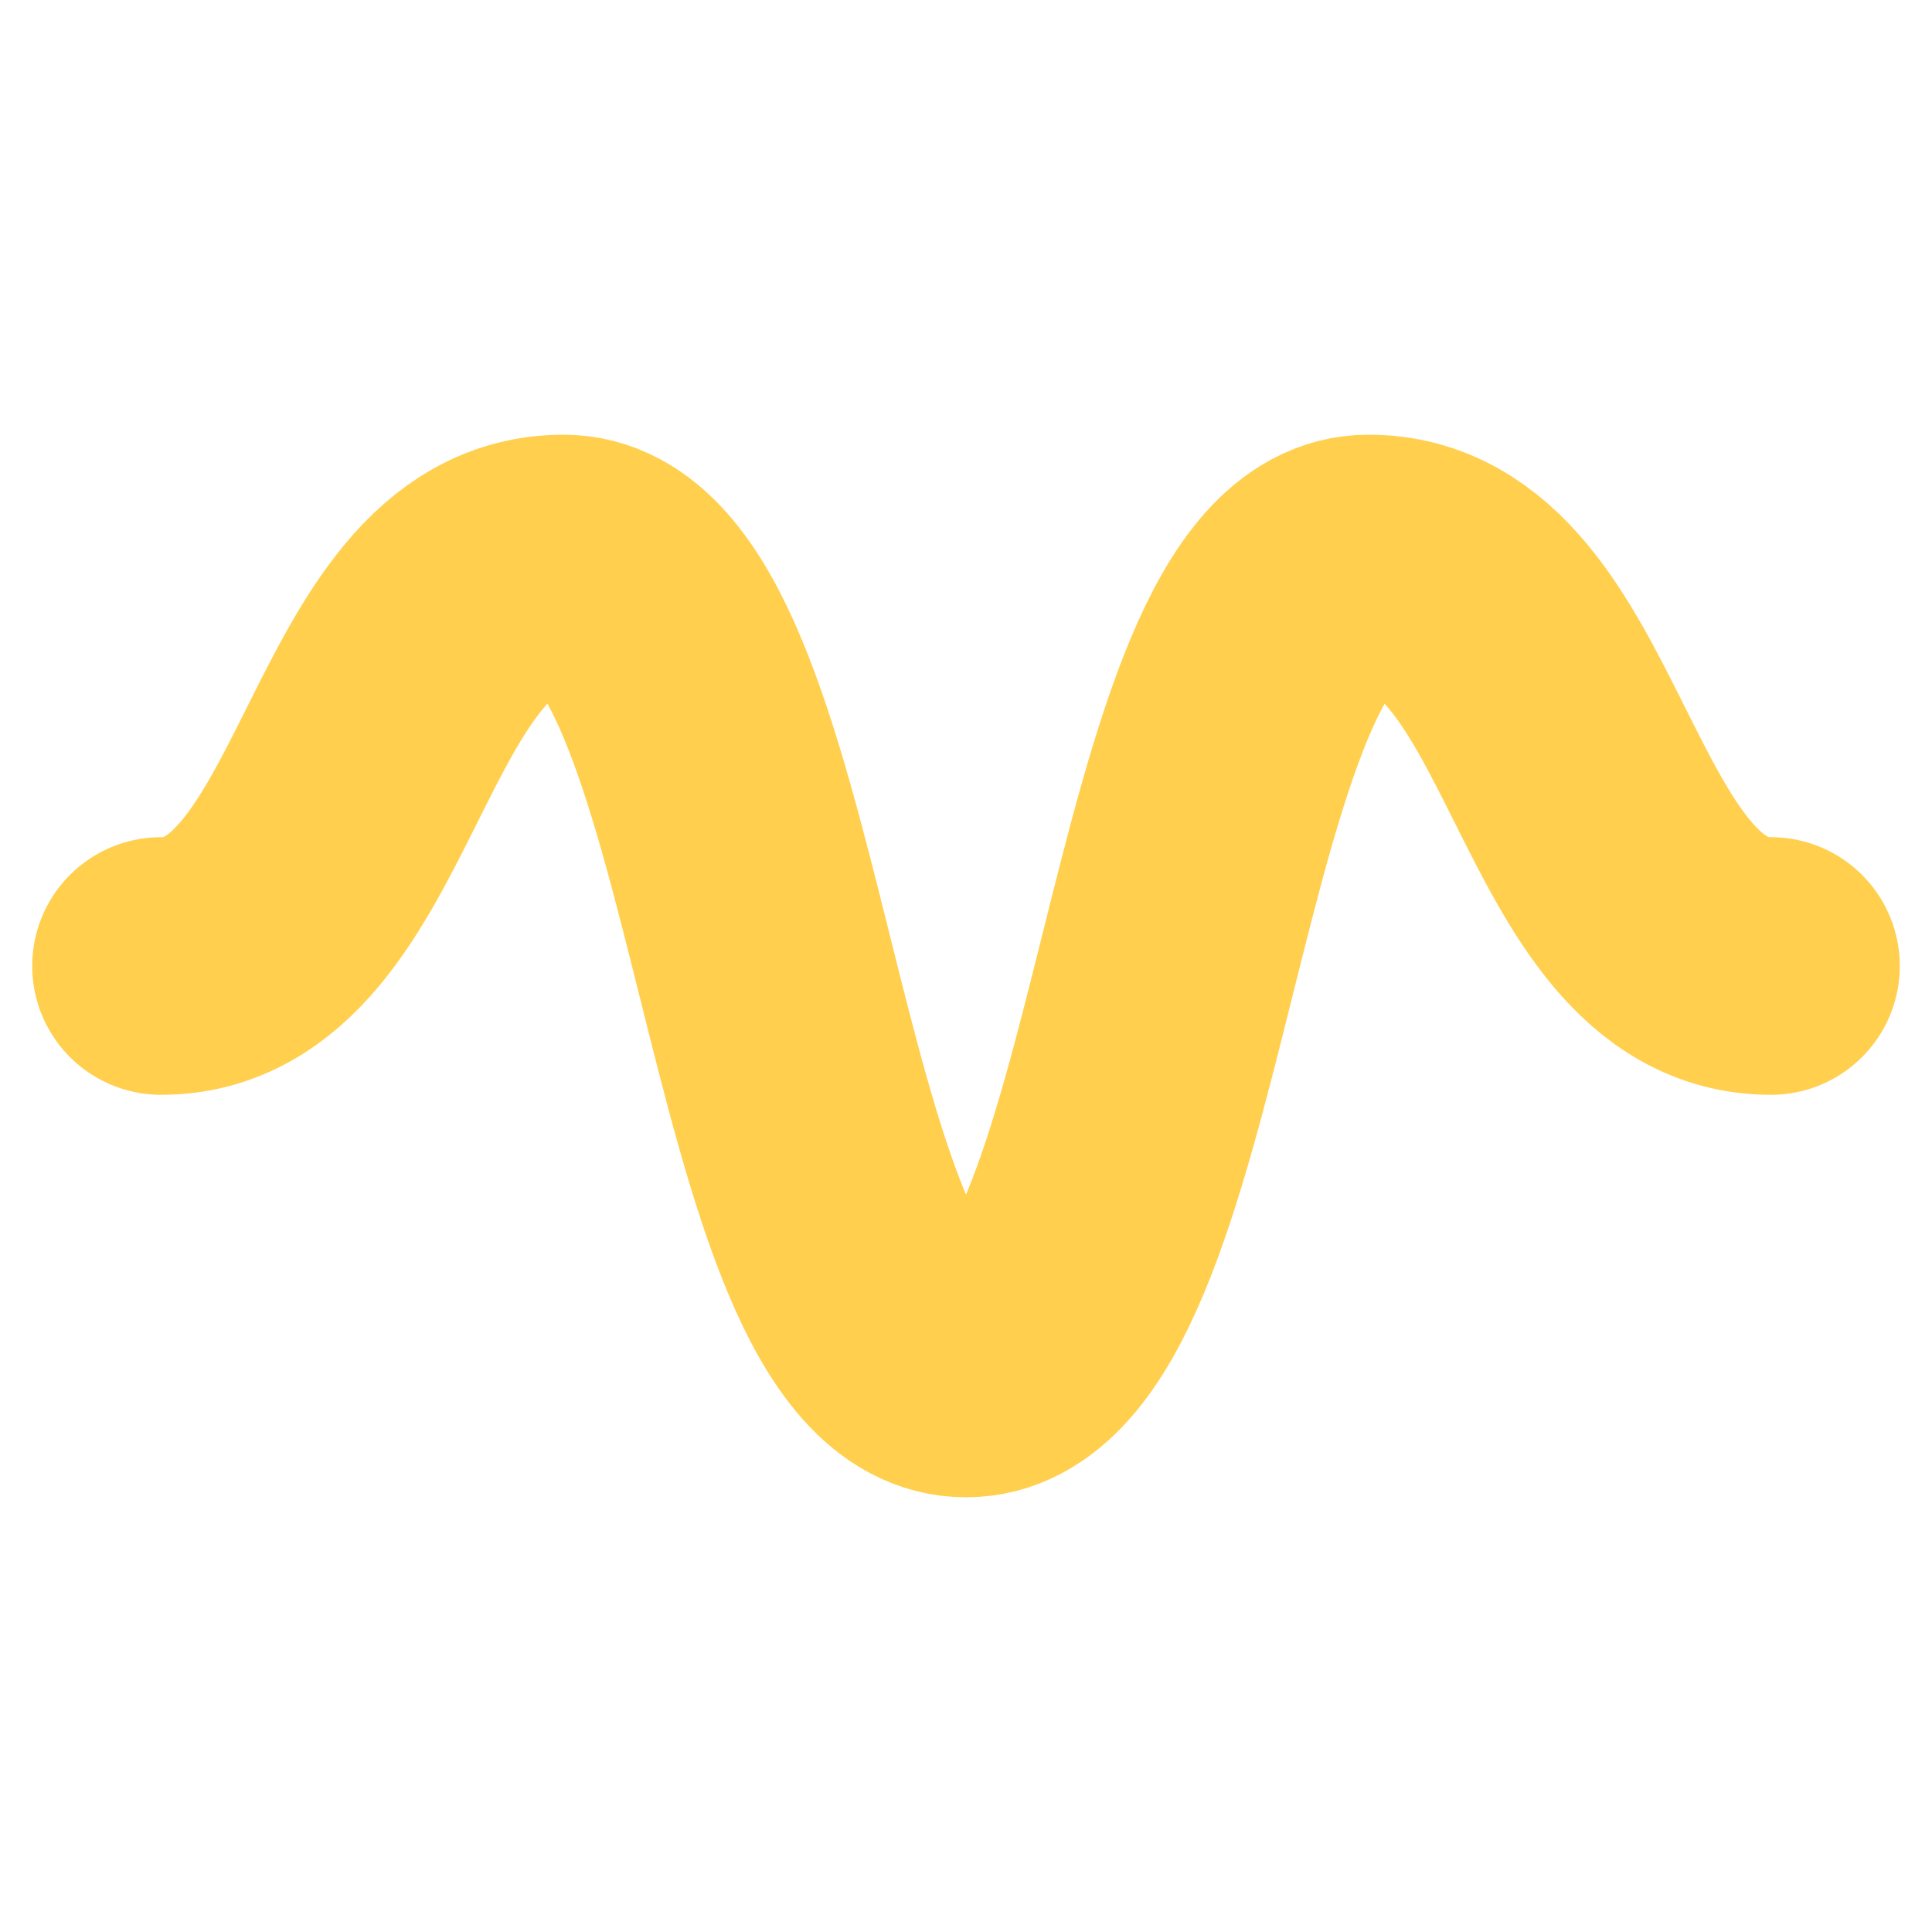
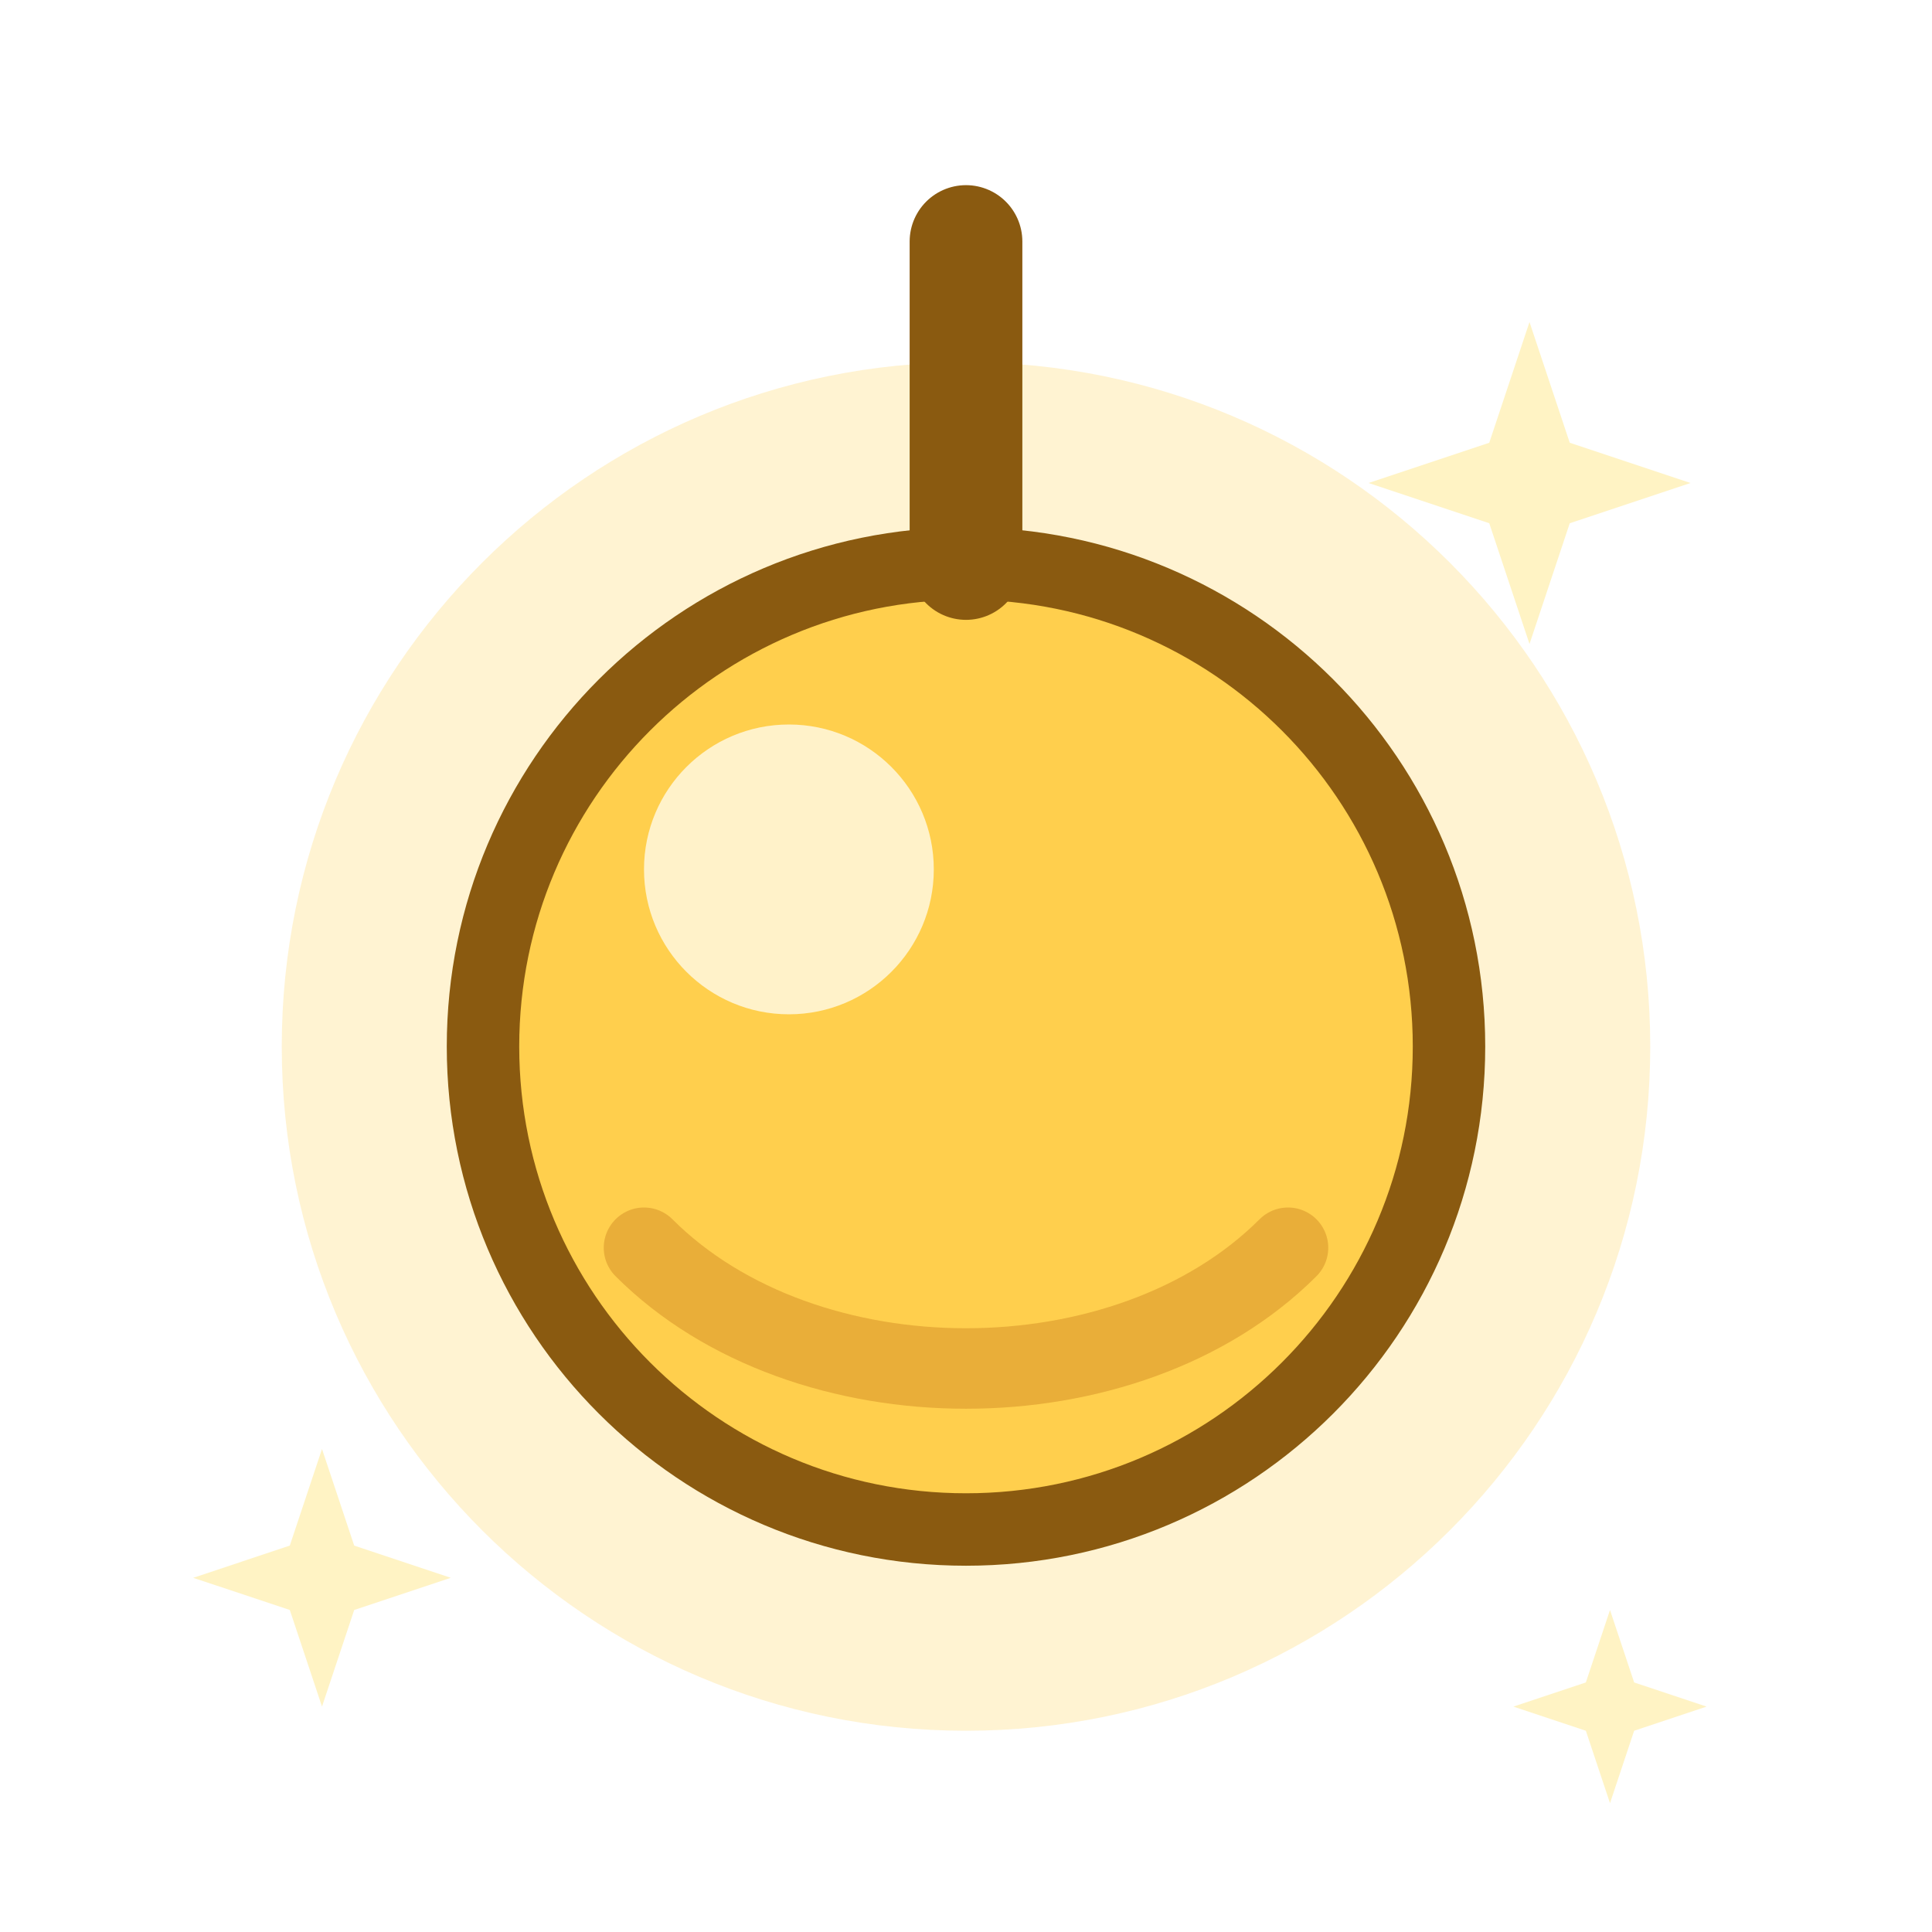
- <svg xmlns="http://www.w3.org/2000/svg" viewBox="0 0 24 24" fill="none" stroke="#ffcf4d" stroke-width="3.2" stroke-linecap="round" stroke-linejoin="round">
-   <path d="M2 12C4.5 12 4.5 7 7 7 9.5 7 9.5 17 12 17 14.5 17 14.5 7 17 7 19.5 7 19.5 12 22 12" />
+ <svg xmlns="http://www.w3.org/2000/svg" viewBox="0 0 24 24">
+   <circle cx="12" cy="13" r="8.5" fill="#ffcf4d" opacity="0.25" />
+   <circle cx="12" cy="13" r="6" fill="#ffcf4d" stroke="#8a5a10" stroke-width="0.9" />
+   <circle cx="9.8" cy="10.8" r="1.8" fill="#fff6d6" opacity="0.9" />
+   <path d="M8 15.5c2 2 6 2 8 0" stroke="#e0a030" stroke-width="1" fill="none" stroke-linecap="round" opacity="0.7" />
+   <path d="M12 3v4" stroke="#8a5a10" stroke-width="1.4" stroke-linecap="round" />
+   <path d="M19 4l0.5 1.5 1.5 0.5-1.5 0.5-0.5 1.5-0.5-1.5-1.5-0.5 1.5-0.5zM4 18l0.4 1.2 1.2 0.4-1.2 0.4-0.4 1.2-0.4-1.2-1.2-0.4 1.2-0.4zM20 20l0.3 0.9 0.9 0.3-0.9 0.3-0.3 0.9-0.3-0.9-0.9-0.3 0.9-0.3z" fill="#fff3c4" />
</svg>
